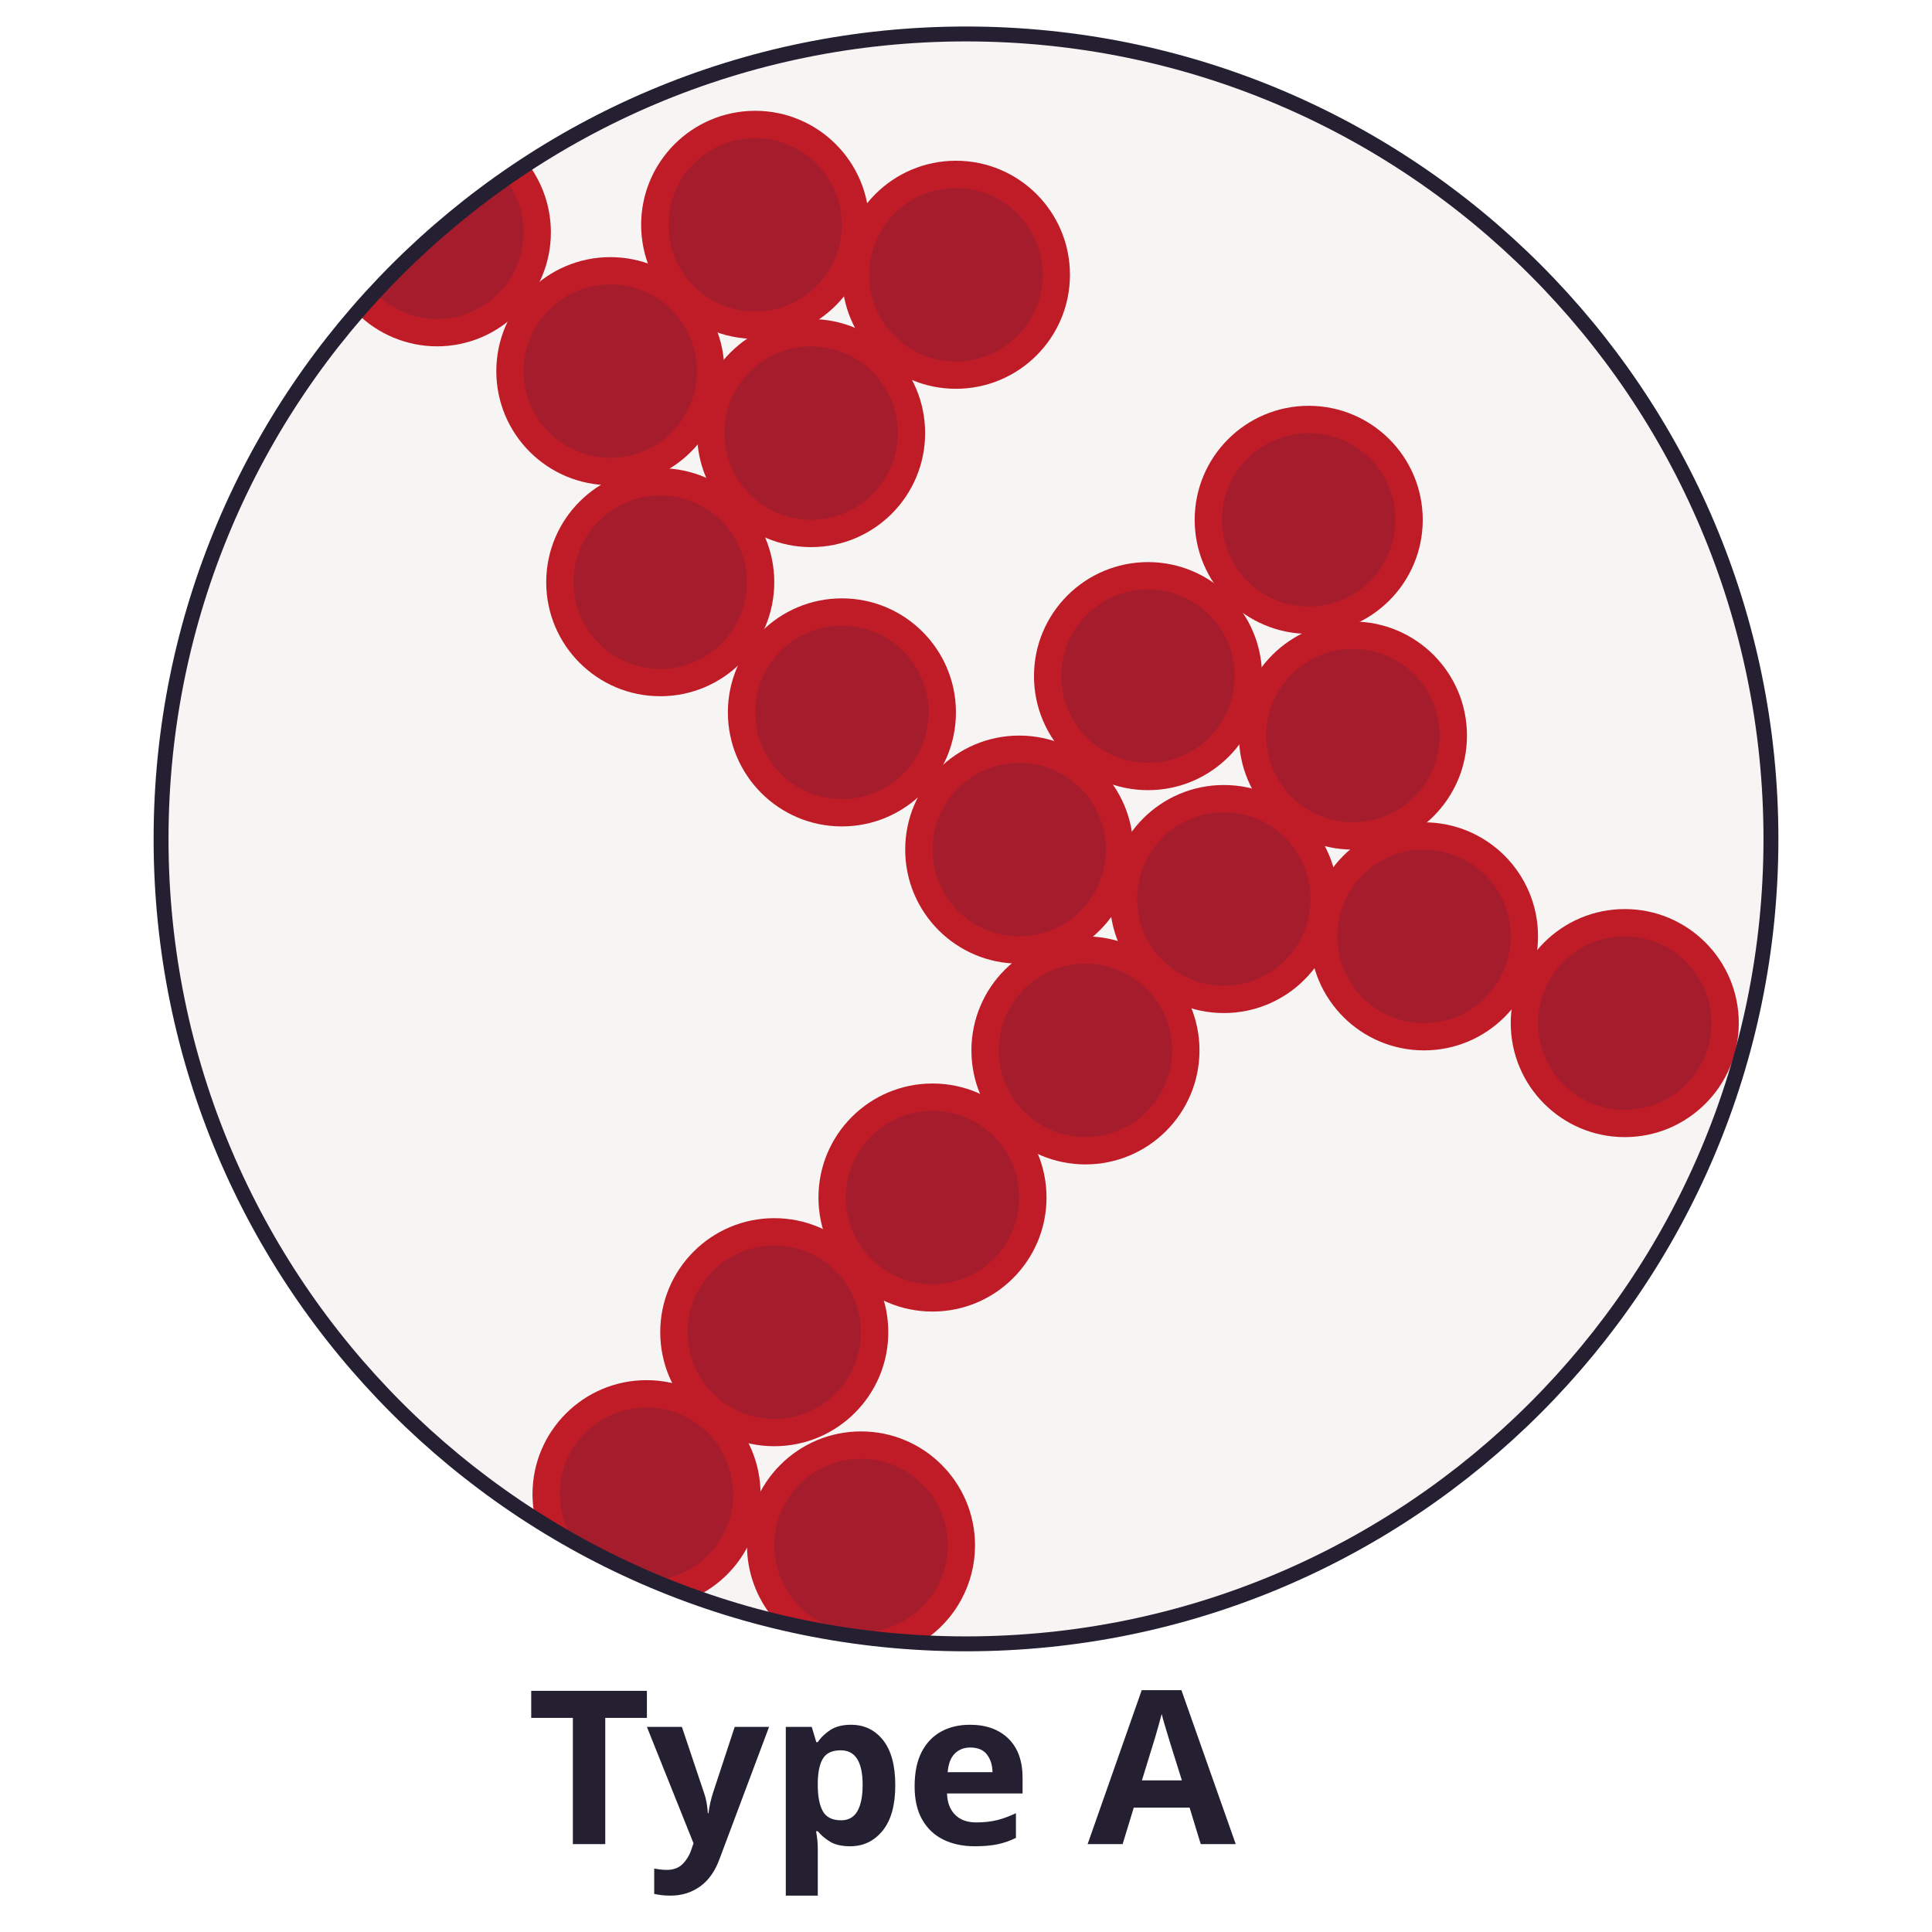
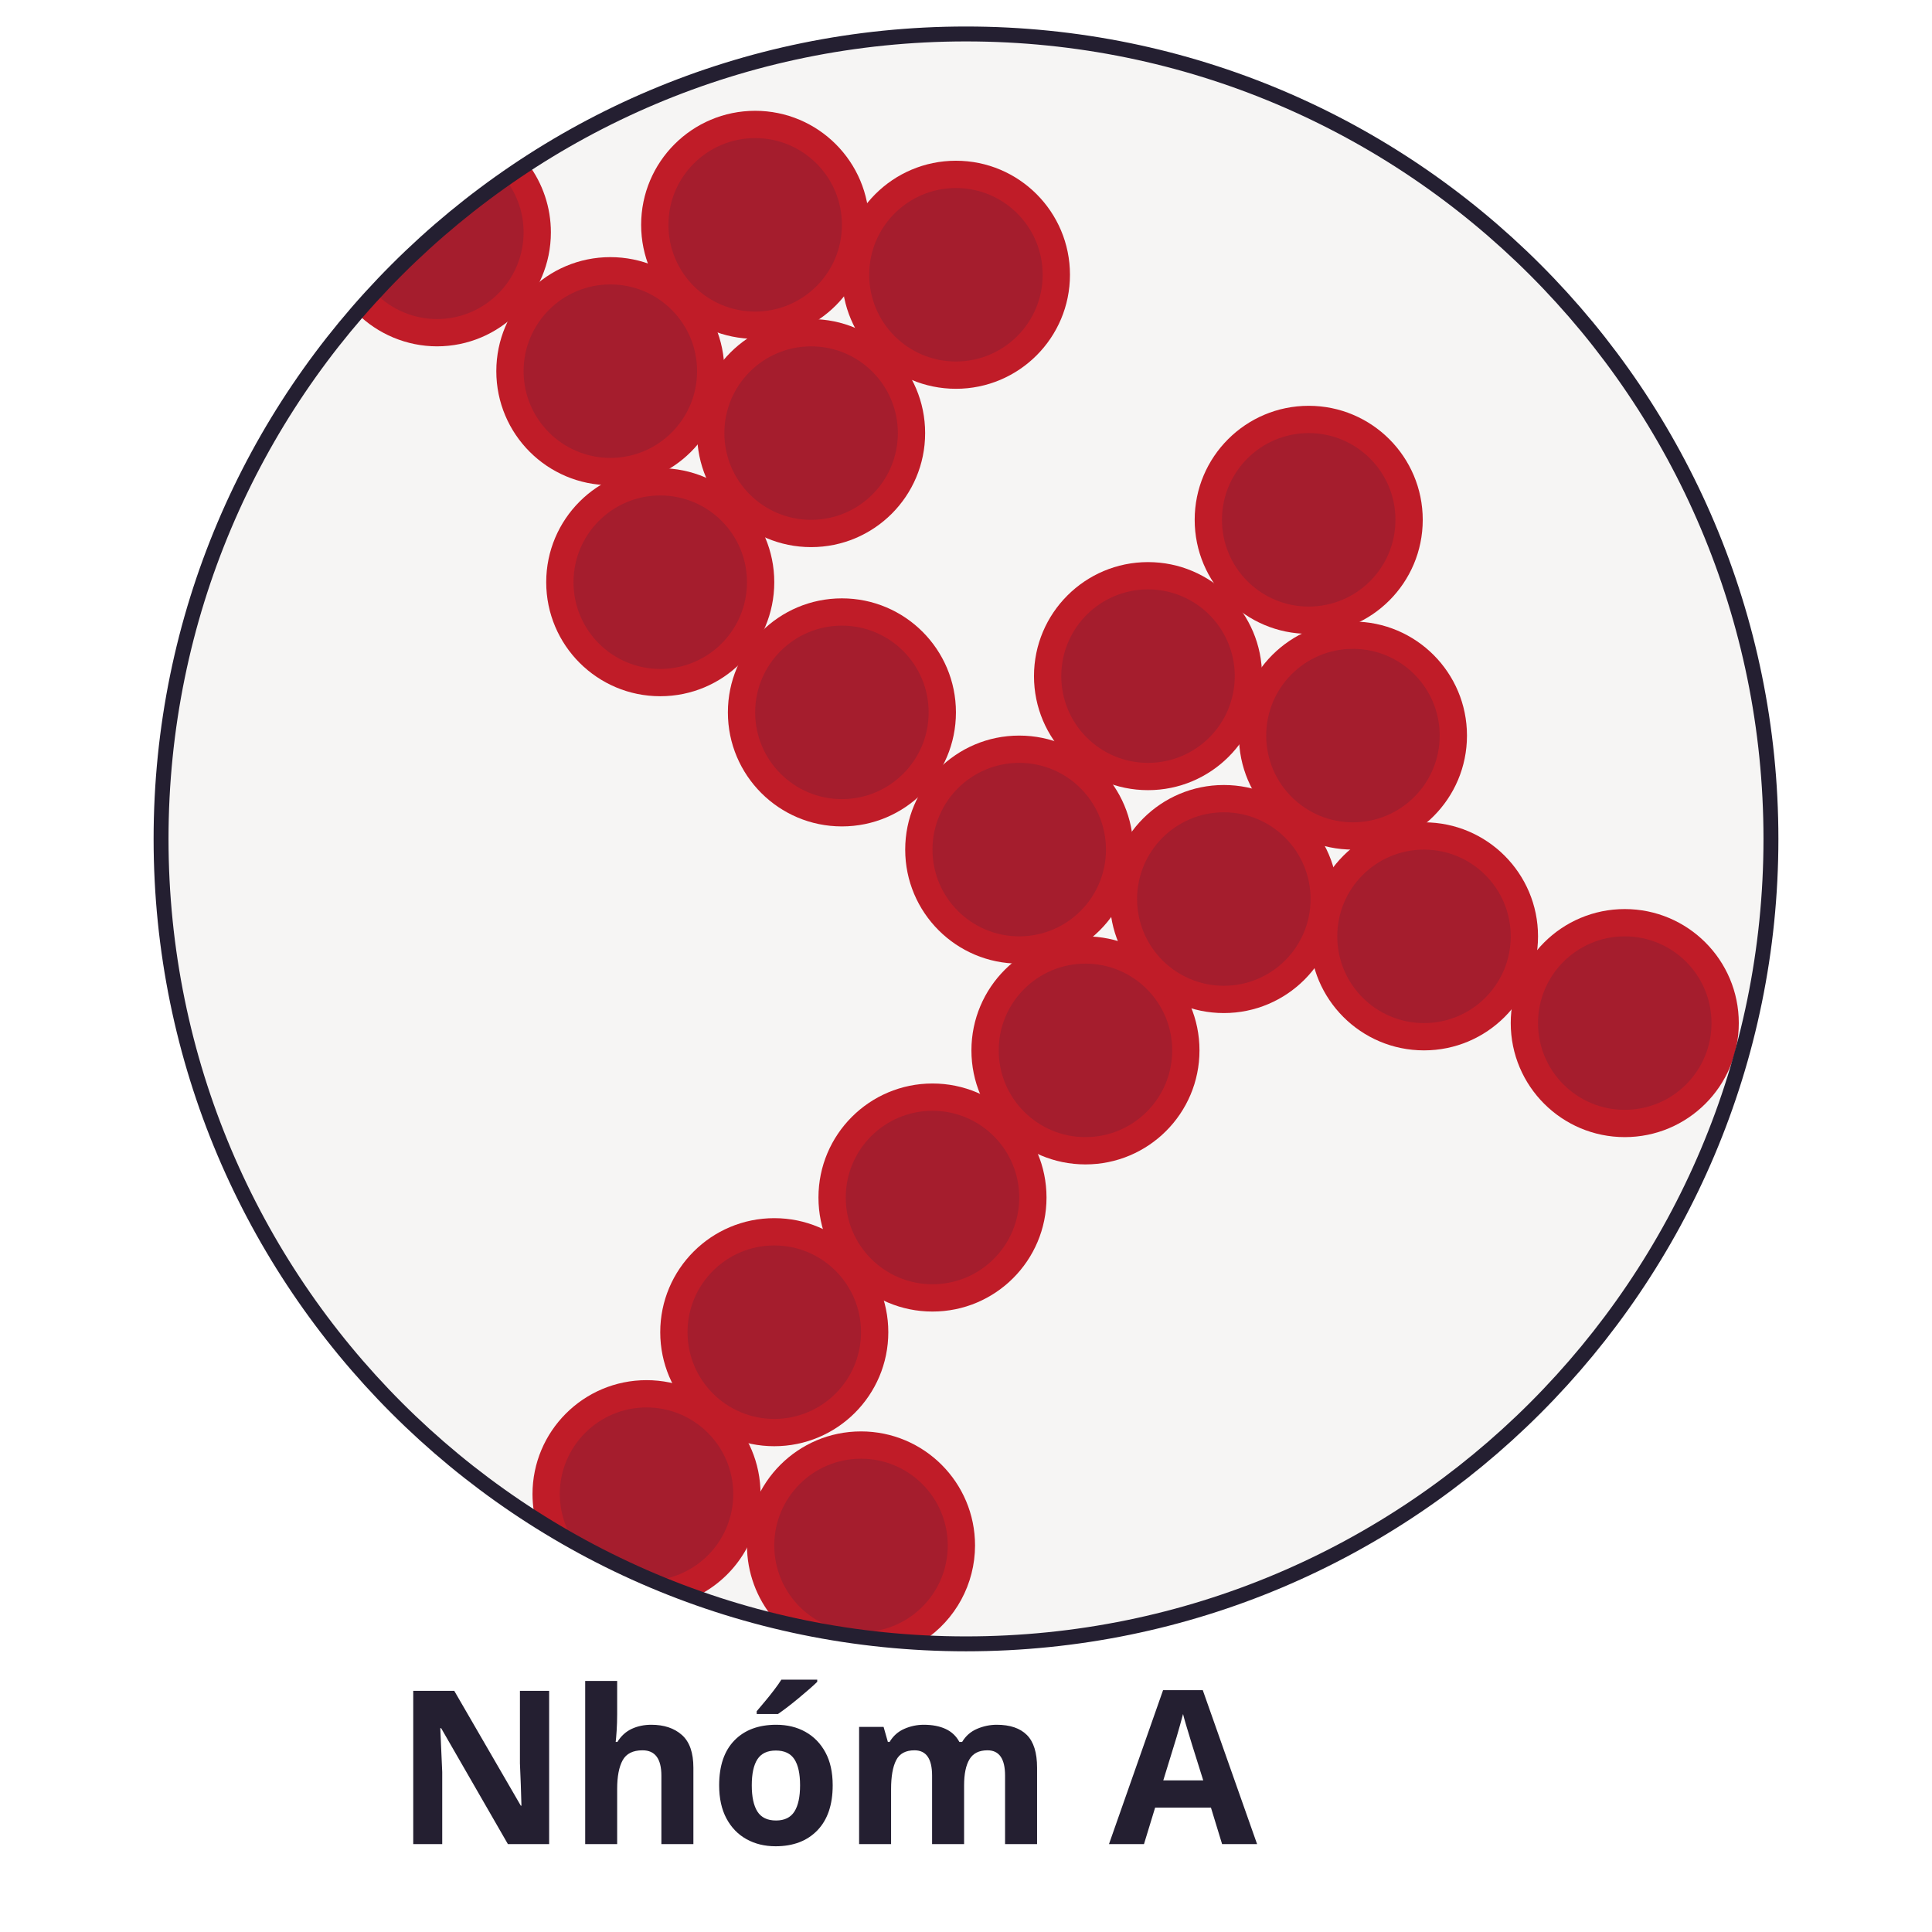
- <svg xmlns="http://www.w3.org/2000/svg" width="1080" height="1080">
-   <text xml:space="preserve" x="539.467" y="1030.869" fill="#241f31" stroke-linejoin="round" stroke-width="20" font-family="Cantarell" font-size="120" font-weight="700" style="-inkscape-font-specification:&quot;Cantarell Bold&quot;;text-align:center" text-anchor="middle">
-     <tspan x="539.467" y="1030.869">Type A</tspan>
-   </text>
-   <circle cx="540" cy="540" r="504.447" fill="#f6f5f4" transform="matrix(.892 0 0 .892 58.32 -12.728)" />
-   <g transform="matrix(.892 0 0 .892 219.97 365.818)">
-     <circle cx="135.891" cy="-177.506" r="71.46" fill="#c01c28" />
-     <circle cx="135.891" cy="-177.506" r="54.359" fill="#a51d2d" />
+ <svg xmlns="http://www.w3.org/2000/svg" width="1080" height="1080" viewBox="0 0 1080 1080" version="1.1" id="svg1">
+   <defs id="defs1" />
+   <g id="layer6">
+     <text xml:space="preserve" style="font-weight:bold;font-size:120px;font-family:Cantarell;-inkscape-font-specification:'Cantarell Bold';text-align:center;text-anchor:middle;fill:#241f31;stroke-width:20;stroke-linejoin:round" x="539.467" y="1030.869" id="text1">
+       <tspan id="tspan1" x="539.467" y="1030.869">Nhóm A</tspan>
+     </text>
  </g>
-   <g transform="matrix(.892 0 0 .892 300.929 284.019)">
-     <circle cx="135.891" cy="-177.506" r="71.46" fill="#c01c28" />
-     <circle cx="135.891" cy="-177.506" r="54.359" fill="#a51d2d" />
+   <g id="layer5" transform="matrix(0.8920015,0,0,0.8920015,58.31917,-12.72763)" style="display:inline">
+     <g id="g2" style="display:inline">
+       <circle style="display:inline;fill:#f6f5f4;fill-opacity:1;stroke:none;stroke-width:9.342;stroke-dasharray:none;stroke-opacity:1" id="circle1" cx="540" cy="540" r="504.447" />
+     </g>
+     <g id="layer2" style="display:inline">
+       <g id="g2-6" transform="translate(181.2227,424.3776)" style="display:inline">
+         <circle style="fill:#c01c28;fill-opacity:1;stroke:none;stroke-width:5" id="path2-1" cx="135.891" cy="-177.506" r="71.46" />
+         <circle style="fill:#a51d2d;fill-opacity:1;stroke:none;stroke-width:4.412" id="path1-1" cx="135.891" cy="-177.506" r="54.359" />
+       </g>
+       <g id="g2-44" transform="translate(271.9835,332.6749)">
+         <circle style="fill:#c01c28;fill-opacity:1;stroke:none;stroke-width:5" id="path2-4" cx="135.891" cy="-177.506" r="71.46" />
+         <circle style="fill:#a51d2d;fill-opacity:1;stroke:none;stroke-width:4.412" id="path1-7" cx="135.891" cy="-177.506" r="54.359" />
+       </g>
+       <g id="g2-9" transform="translate(307.0416,463.188)">
+         <circle style="fill:#c01c28;fill-opacity:1;stroke:none;stroke-width:5" id="path2-7" cx="135.891" cy="-177.506" r="71.46" />
+         <circle style="fill:#a51d2d;fill-opacity:1;stroke:none;stroke-width:4.412" id="path1-5" cx="135.891" cy="-177.506" r="54.359" />
+       </g>
+       <g id="g2-0" transform="translate(212.496,556.6332)">
+         <circle style="fill:#c01c28;fill-opacity:1;stroke:none;stroke-width:5" id="path2-3" cx="135.891" cy="-177.506" r="71.46" />
+         <circle style="fill:#a51d2d;fill-opacity:1;stroke:none;stroke-width:4.412" id="path1-09" cx="135.891" cy="-177.506" r="54.359" />
+       </g>
+       <g id="g2-05" transform="translate(397.8025,363.9655)">
+         <circle style="fill:#c01c28;fill-opacity:1;stroke:none;stroke-width:5" id="path2-94" cx="135.891" cy="-177.506" r="71.46" />
+         <circle style="fill:#a51d2d;fill-opacity:1;stroke:none;stroke-width:4.412" id="path1-6" cx="135.891" cy="-177.506" r="54.359" />
+       </g>
+       <g id="g2-89" transform="translate(518.1761,615.4953)">
+         <circle style="fill:#c01c28;fill-opacity:1;stroke:none;stroke-width:5" id="path2-36" cx="135.891" cy="-177.506" r="71.46" />
+         <circle style="fill:#a51d2d;fill-opacity:1;stroke:none;stroke-width:4.412" id="path1-8" cx="135.891" cy="-177.506" r="54.359" />
+       </g>
+       <g id="g2-69" transform="translate(437.467,724.2142)">
+         <circle style="fill:#c01c28;fill-opacity:1;stroke:none;stroke-width:5" id="path2-87" cx="135.891" cy="-177.506" r="71.46" />
+         <circle style="fill:#a51d2d;fill-opacity:1;stroke:none;stroke-width:4.412" id="path1-28" cx="135.891" cy="-177.506" r="54.359" />
+       </g>
+       <g id="g2-60" transform="translate(478.9694,850.0333)">
+         <circle style="fill:#c01c28;fill-opacity:1;stroke:none;stroke-width:5" id="path2-27" cx="135.891" cy="-177.506" r="71.46" />
+         <circle style="fill:#a51d2d;fill-opacity:1;stroke:none;stroke-width:4.412" id="path1-61" cx="135.891" cy="-177.506" r="54.359" />
+       </g>
+       <g id="g2-75" transform="translate(283.9556,1026.641)">
+         <circle style="fill:#c01c28;fill-opacity:1;stroke:none;stroke-width:5" id="path2-870" cx="135.891" cy="-177.506" r="71.46" />
+         <circle style="fill:#a51d2d;fill-opacity:1;stroke:none;stroke-width:4.412" id="path1-48" cx="135.891" cy="-177.506" r="54.359" />
+       </g>
+       <g id="g2-52" transform="translate(618.8818,517.5474)">
+         <circle style="fill:#c01c28;fill-opacity:1;stroke:none;stroke-width:5" id="path2-90" cx="135.891" cy="-177.506" r="71.46" />
+         <circle style="fill:#a51d2d;fill-opacity:1;stroke:none;stroke-width:4.412" id="path1-283" cx="135.891" cy="-177.506" r="54.359" />
+       </g>
+       <g id="g2-09" transform="translate(646.6049,652.7545)">
+         <circle style="fill:#c01c28;fill-opacity:1;stroke:none;stroke-width:5" id="path2-19" cx="135.891" cy="-177.506" r="71.46" />
+         <circle style="fill:#a51d2d;fill-opacity:1;stroke:none;stroke-width:4.412" id="path1-62" cx="135.891" cy="-177.506" r="54.359" />
+       </g>
+       <g id="g2-35" transform="translate(565.6913,755.1877)">
+         <circle style="fill:#c01c28;fill-opacity:1;stroke:none;stroke-width:5" id="path2-17" cx="135.891" cy="-177.506" r="71.46" />
+         <circle style="fill:#a51d2d;fill-opacity:1;stroke:none;stroke-width:4.412" id="path1-43" cx="135.891" cy="-177.506" r="54.359" />
+       </g>
+       <g id="g2-892" transform="translate(691.1317,778.5736)">
+         <circle style="fill:#c01c28;fill-opacity:1;stroke:none;stroke-width:5" id="path2-88" cx="135.891" cy="-177.506" r="71.46" />
+         <circle style="fill:#a51d2d;fill-opacity:1;stroke:none;stroke-width:4.412" id="path1-868" cx="135.891" cy="-177.506" r="54.359" />
+       </g>
+       <g id="g2-892-2" transform="translate(816.9508,832.9331)" style="display:inline">
+         <circle style="fill:#c01c28;fill-opacity:1;stroke:none;stroke-width:5" id="path2-88-8" cx="135.891" cy="-177.506" r="71.46" />
+         <circle style="fill:#a51d2d;fill-opacity:1;stroke:none;stroke-width:4.412" id="path1-868-9" cx="135.891" cy="-177.506" r="54.359" />
+       </g>
+       <g id="g2-90" transform="translate(326.3429,638.2169)">
+         <circle style="fill:#c01c28;fill-opacity:1;stroke:none;stroke-width:5" id="path2-81" cx="135.891" cy="-177.506" r="71.46" />
+         <circle style="fill:#a51d2d;fill-opacity:1;stroke:none;stroke-width:4.412" id="path1-3" cx="135.891" cy="-177.506" r="54.359" />
+       </g>
+       <g id="g2-34" transform="translate(383.1076,942.2486)">
+         <circle style="fill:#c01c28;fill-opacity:1;stroke:none;stroke-width:5" id="path2-0" cx="135.891" cy="-177.506" r="71.46" />
+         <circle style="fill:#a51d2d;fill-opacity:1;stroke:none;stroke-width:4.412" id="path1-39" cx="135.891" cy="-177.506" r="54.359" />
+       </g>
+       <g id="g13">
+         <path id="path13" style="fill:#c01c28;fill-opacity:1;stroke:none;stroke-width:5" d="m 265.52,116.947 a 504.447,504.447 0 0 0 -107.346,93.498 71.46,71.46 0 0 0 50.221,20.877 71.46,71.46 0 0 0 71.459,-71.459 71.46,71.46 0 0 0 -14.334,-42.916 z" />
+         <path id="path12" style="fill:#a51d2d;fill-opacity:1;stroke:none;stroke-width:4.412" d="m 251.832,127.193 a 504.447,504.447 0 0 0 -81.695,71.092 54.359,54.359 0 0 0 38.258,15.938 54.359,54.359 0 0 0 54.359,-54.359 54.359,54.359 0 0 0 -10.922,-32.67 z" />
+       </g>
+       <g id="g21" style="display:inline">
+         <path id="path20" style="fill:#c01c28;fill-opacity:1;stroke:none;stroke-width:5" d="m 269.166,961.33 a 504.447,504.447 0 0 0 105.156,51.678 71.46,71.46 0 0 0 36.926,-62.353 71.46,71.46 0 0 0 -71.459,-71.461 71.46,71.46 0 0 0 -71.461,71.461 71.46,71.46 0 0 0 0.838,10.676 z" />
+         <path id="path21" style="fill:#a51d2d;fill-opacity:1;stroke:none;stroke-width:4.412" d="m 293.24,978.545 a 504.447,504.447 0 0 0 52.547,26.039 54.359,54.359 0 0 0 48.361,-53.93 54.359,54.359 0 0 0 -54.359,-54.359 54.359,54.359 0 0 0 -54.359,54.359 54.359,54.359 0 0 0 7.811,27.891 z" />
+       </g>
+       <g id="g22">
+         <path id="path22" style="fill:#c01c28;fill-opacity:1;stroke:none;stroke-width:5" d="m 419.57,1028.732 a 504.447,504.447 0 0 0 93.742,13.807 71.46,71.46 0 0 0 32.354,-59.762 71.46,71.46 0 0 0 -71.461,-71.461 71.46,71.46 0 0 0 -71.459,71.461 71.46,71.46 0 0 0 16.824,45.955 z" />
+         <circle style="fill:#a51d2d;fill-opacity:1;stroke:none;stroke-width:4.412" id="path1-14" cx="474.206" cy="982.777" r="54.359" />
+       </g>
+     </g>
+     <g id="layer1" style="display:inline">
+       <circle style="display:inline;fill:none;fill-opacity:1;stroke:#241f31;stroke-width:9.342;stroke-dasharray:none;stroke-opacity:1" id="path3" cx="540" cy="540" r="504.447" />
+       <circle style="display:none;fill:#c01c28;fill-opacity:1;stroke:none;stroke-width:9.342;stroke-dasharray:none;stroke-opacity:1" id="path3-5" cx="540" cy="540" r="504.447" />
+     </g>
  </g>
-   <g transform="matrix(.892 0 0 .892 332.2 400.437)">
-     <circle cx="135.891" cy="-177.506" r="71.46" fill="#c01c28" />
-     <circle cx="135.891" cy="-177.506" r="54.359" fill="#a51d2d" />
-   </g>
-   <g transform="matrix(.892 0 0 .892 247.866 483.79)">
-     <circle cx="135.891" cy="-177.506" r="71.46" fill="#c01c28" />
-     <circle cx="135.891" cy="-177.506" r="54.359" fill="#a51d2d" />
-   </g>
-   <g transform="matrix(.892 0 0 .892 413.16 311.93)">
-     <circle cx="135.891" cy="-177.506" r="71.46" fill="#c01c28" />
-     <circle cx="135.891" cy="-177.506" r="54.359" fill="#a51d2d" />
-   </g>
-   <g transform="matrix(.892 0 0 .892 520.533 536.295)">
-     <circle cx="135.891" cy="-177.506" r="71.46" fill="#c01c28" />
-     <circle cx="135.891" cy="-177.506" r="54.359" fill="#a51d2d" />
-   </g>
-   <g transform="matrix(.892 0 0 .892 448.54 633.273)">
-     <circle cx="135.891" cy="-177.506" r="71.46" fill="#c01c28" />
-     <circle cx="135.891" cy="-177.506" r="54.359" fill="#a51d2d" />
-   </g>
-   <g transform="matrix(.892 0 0 .892 485.56 745.503)">
-     <circle cx="135.891" cy="-177.506" r="71.46" fill="#c01c28" />
-     <circle cx="135.891" cy="-177.506" r="54.359" fill="#a51d2d" />
-   </g>
-   <g transform="matrix(.892 0 0 .892 311.608 903.038)">
-     <circle cx="135.891" cy="-177.506" r="71.46" fill="#c01c28" />
-     <circle cx="135.891" cy="-177.506" r="54.359" fill="#a51d2d" />
-   </g>
-   <g transform="matrix(.892 0 0 .892 610.363 448.925)">
-     <circle cx="135.891" cy="-177.506" r="71.46" fill="#c01c28" />
-     <circle cx="135.891" cy="-177.506" r="54.359" fill="#a51d2d" />
-   </g>
-   <g transform="matrix(.892 0 0 .892 635.092 569.53)">
-     <circle cx="135.891" cy="-177.506" r="71.46" fill="#c01c28" />
-     <circle cx="135.891" cy="-177.506" r="54.359" fill="#a51d2d" />
-   </g>
-   <g transform="matrix(.892 0 0 .892 562.917 660.9)">
-     <circle cx="135.891" cy="-177.506" r="71.46" fill="#c01c28" />
-     <circle cx="135.891" cy="-177.506" r="54.359" fill="#a51d2d" />
-   </g>
-   <g transform="matrix(.892 0 0 .892 674.81 681.761)">
-     <circle cx="135.891" cy="-177.506" r="71.46" fill="#c01c28" />
-     <circle cx="135.891" cy="-177.506" r="54.359" fill="#a51d2d" />
-   </g>
-   <g transform="matrix(.892 0 0 .892 787.04 730.25)">
-     <circle cx="135.891" cy="-177.506" r="71.46" fill="#c01c28" />
-     <circle cx="135.891" cy="-177.506" r="54.359" fill="#a51d2d" />
-   </g>
-   <g transform="matrix(.892 0 0 .892 349.418 556.563)">
-     <circle cx="135.891" cy="-177.506" r="71.46" fill="#c01c28" />
-     <circle cx="135.891" cy="-177.506" r="54.359" fill="#a51d2d" />
-   </g>
-   <g transform="matrix(.892 0 0 .892 400.052 827.76)">
-     <circle cx="135.891" cy="-177.506" r="71.46" fill="#c01c28" />
-     <circle cx="135.891" cy="-177.506" r="54.359" fill="#a51d2d" />
-   </g>
-   <path fill="#c01c28" d="M295.163 91.59a449.967 449.967 0 0 0-95.753 83.4 63.742 63.742 0 0 0 44.797 18.622 63.742 63.742 0 0 0 63.742-63.741 63.742 63.742 0 0 0-12.786-38.281z" />
-   <path fill="#a51d2d" d="M282.954 100.729a449.967 449.967 0 0 0-72.873 63.414 48.489 48.489 0 0 0 34.126 14.216 48.489 48.489 0 0 0 48.49-48.488 48.489 48.489 0 0 0-9.743-29.142z" />
-   <path fill="#c01c28" d="M298.416 844.78a449.967 449.967 0 0 0 93.8 46.097 63.742 63.742 0 0 0 32.937-55.62 63.742 63.742 0 0 0-63.741-63.743 63.742 63.742 0 0 0-63.744 63.743 63.742 63.742 0 0 0 .748 9.523z" />
-   <path fill="#a51d2d" d="M319.89 860.136a449.967 449.967 0 0 0 46.872 23.227 48.489 48.489 0 0 0 43.138-48.106 48.489 48.489 0 0 0-48.488-48.488 48.489 48.489 0 0 0-48.49 48.488 48.489 48.489 0 0 0 6.968 24.879z" />
-   <g transform="matrix(.892 0 0 .892 58.32 -12.728)">
-     <path fill="#c01c28" d="M419.57 1028.732a504.447 504.447 0 0 0 93.743 13.807 71.46 71.46 0 0 0 32.353-59.762 71.46 71.46 0 0 0-71.46-71.46 71.46 71.46 0 0 0-71.46 71.46 71.46 71.46 0 0 0 16.824 45.955z" />
-     <circle cx="474.206" cy="982.777" r="54.359" fill="#a51d2d" />
-   </g>
-   <circle cx="540" cy="540" r="504.447" fill="none" stroke="#241f31" stroke-width="9.342" transform="matrix(.892 0 0 .892 58.32 -12.728)" />
</svg>
